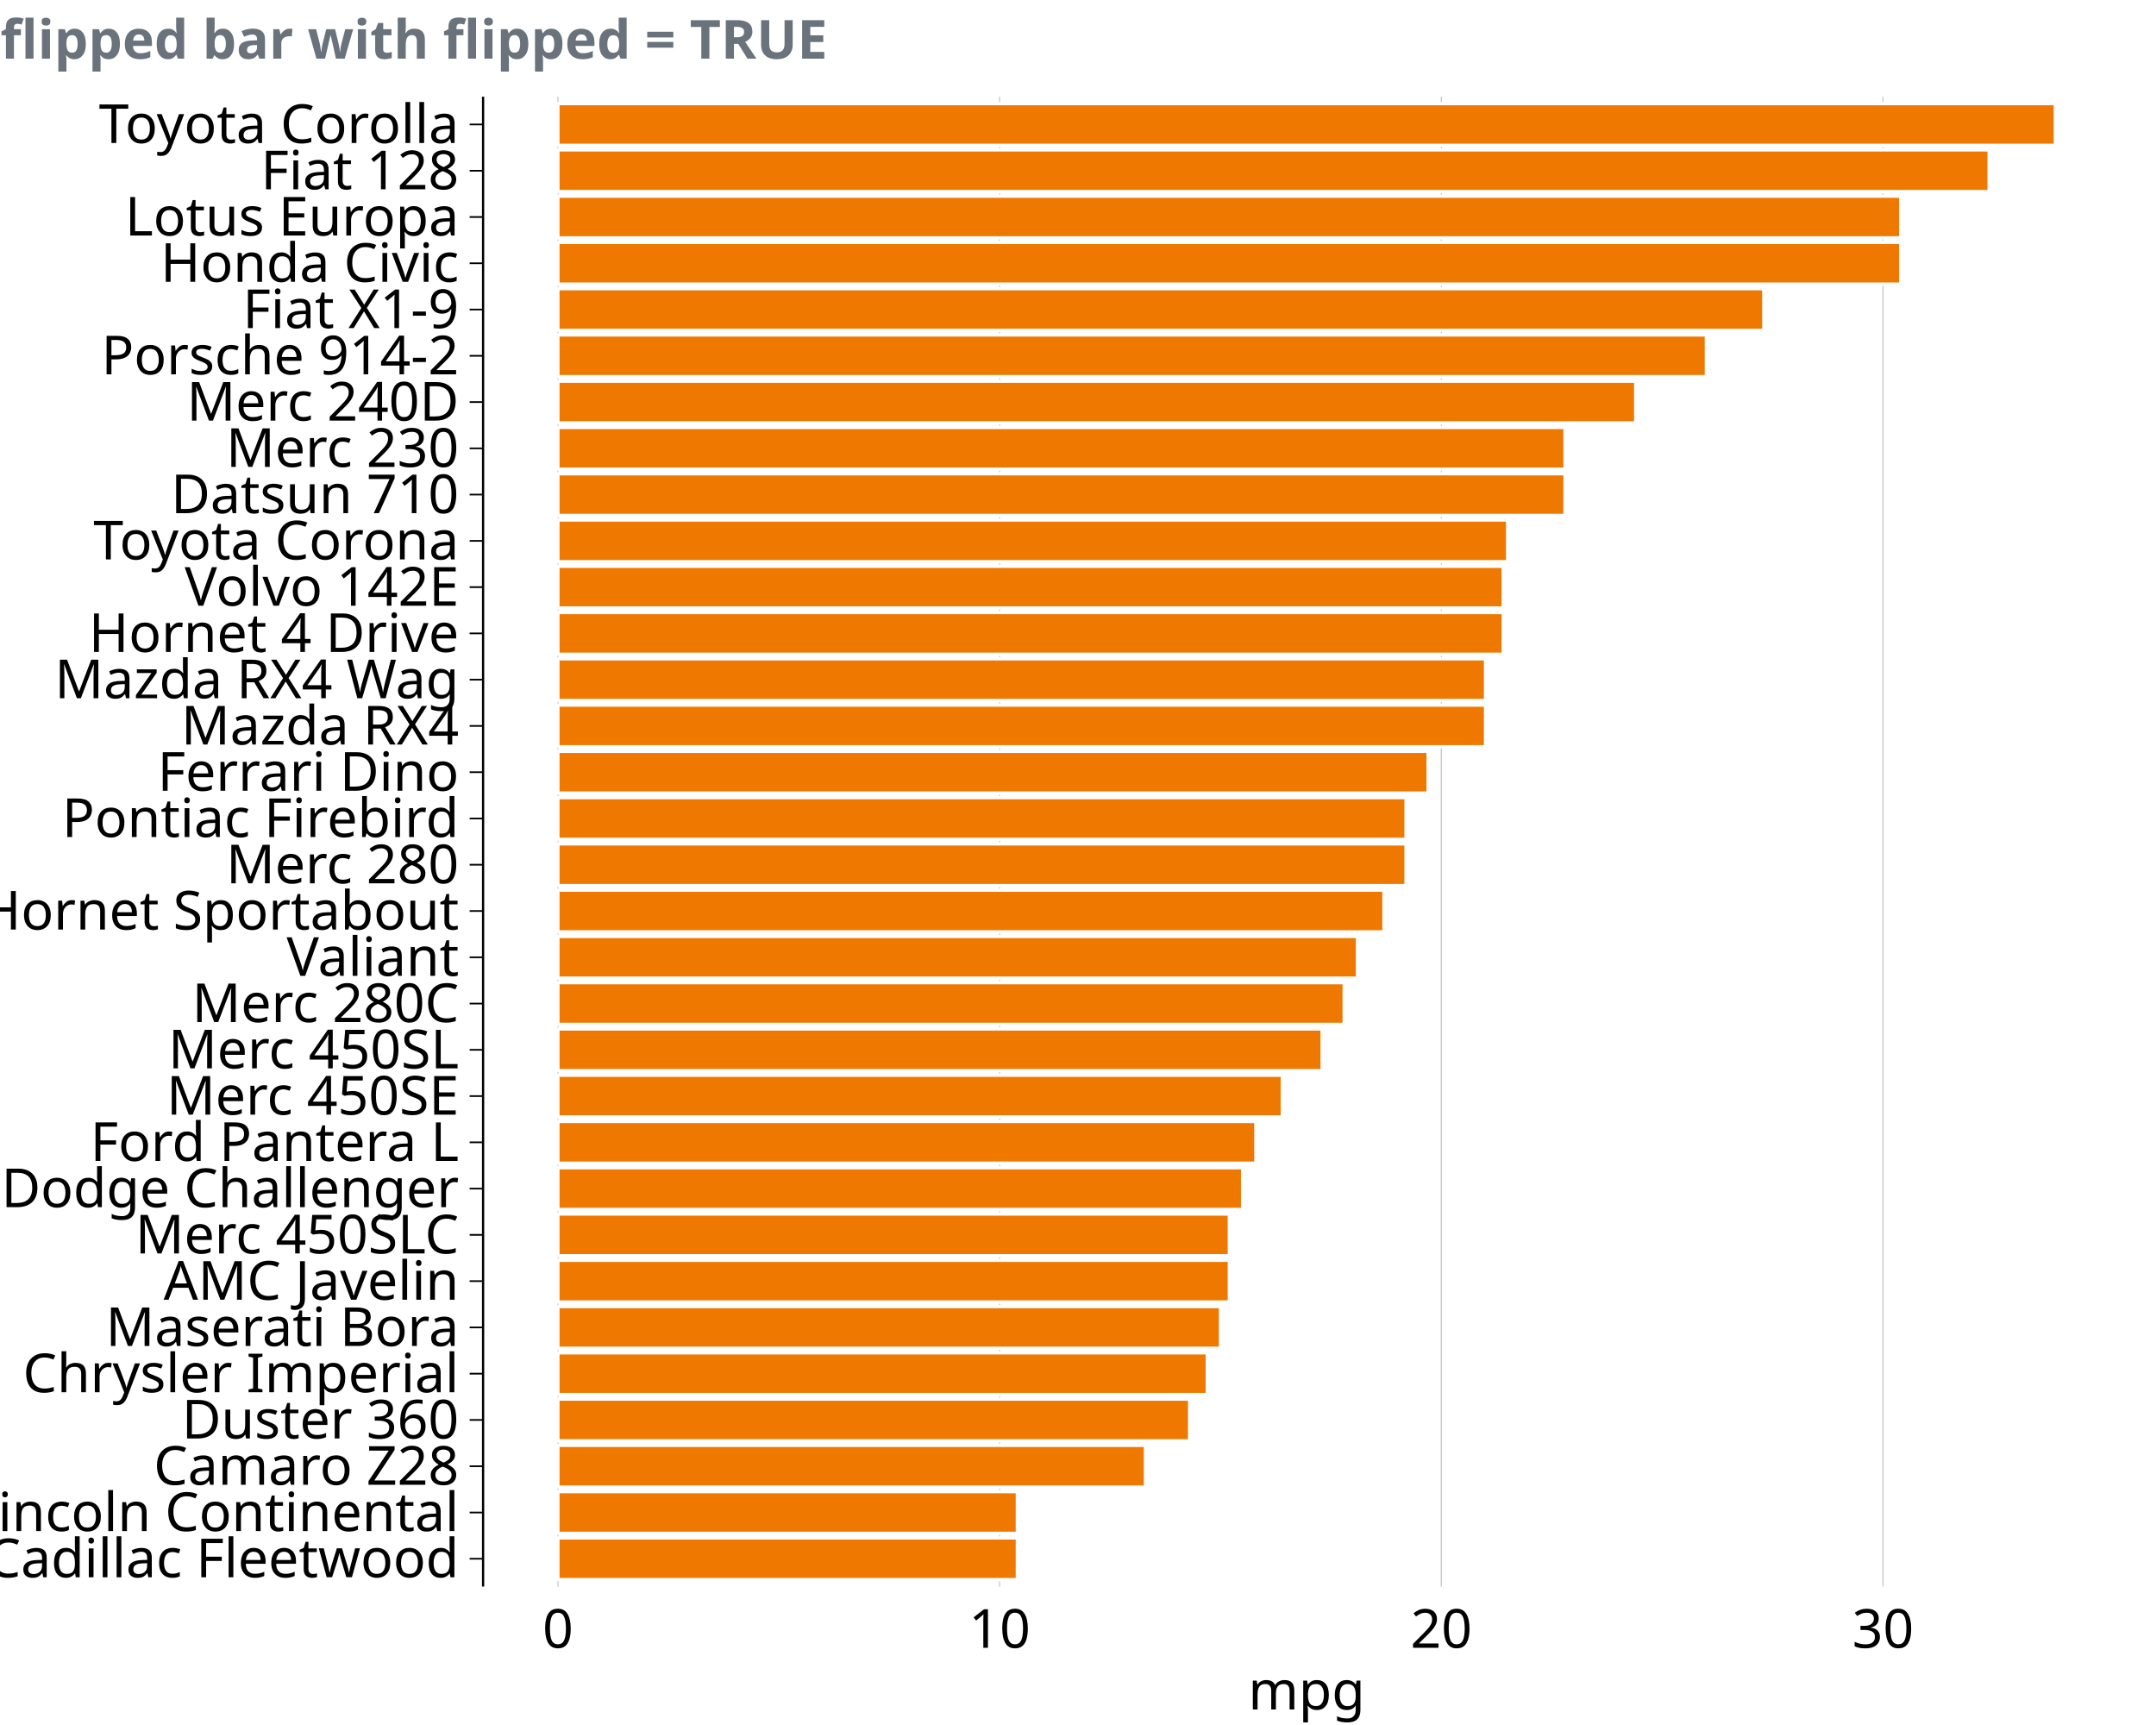
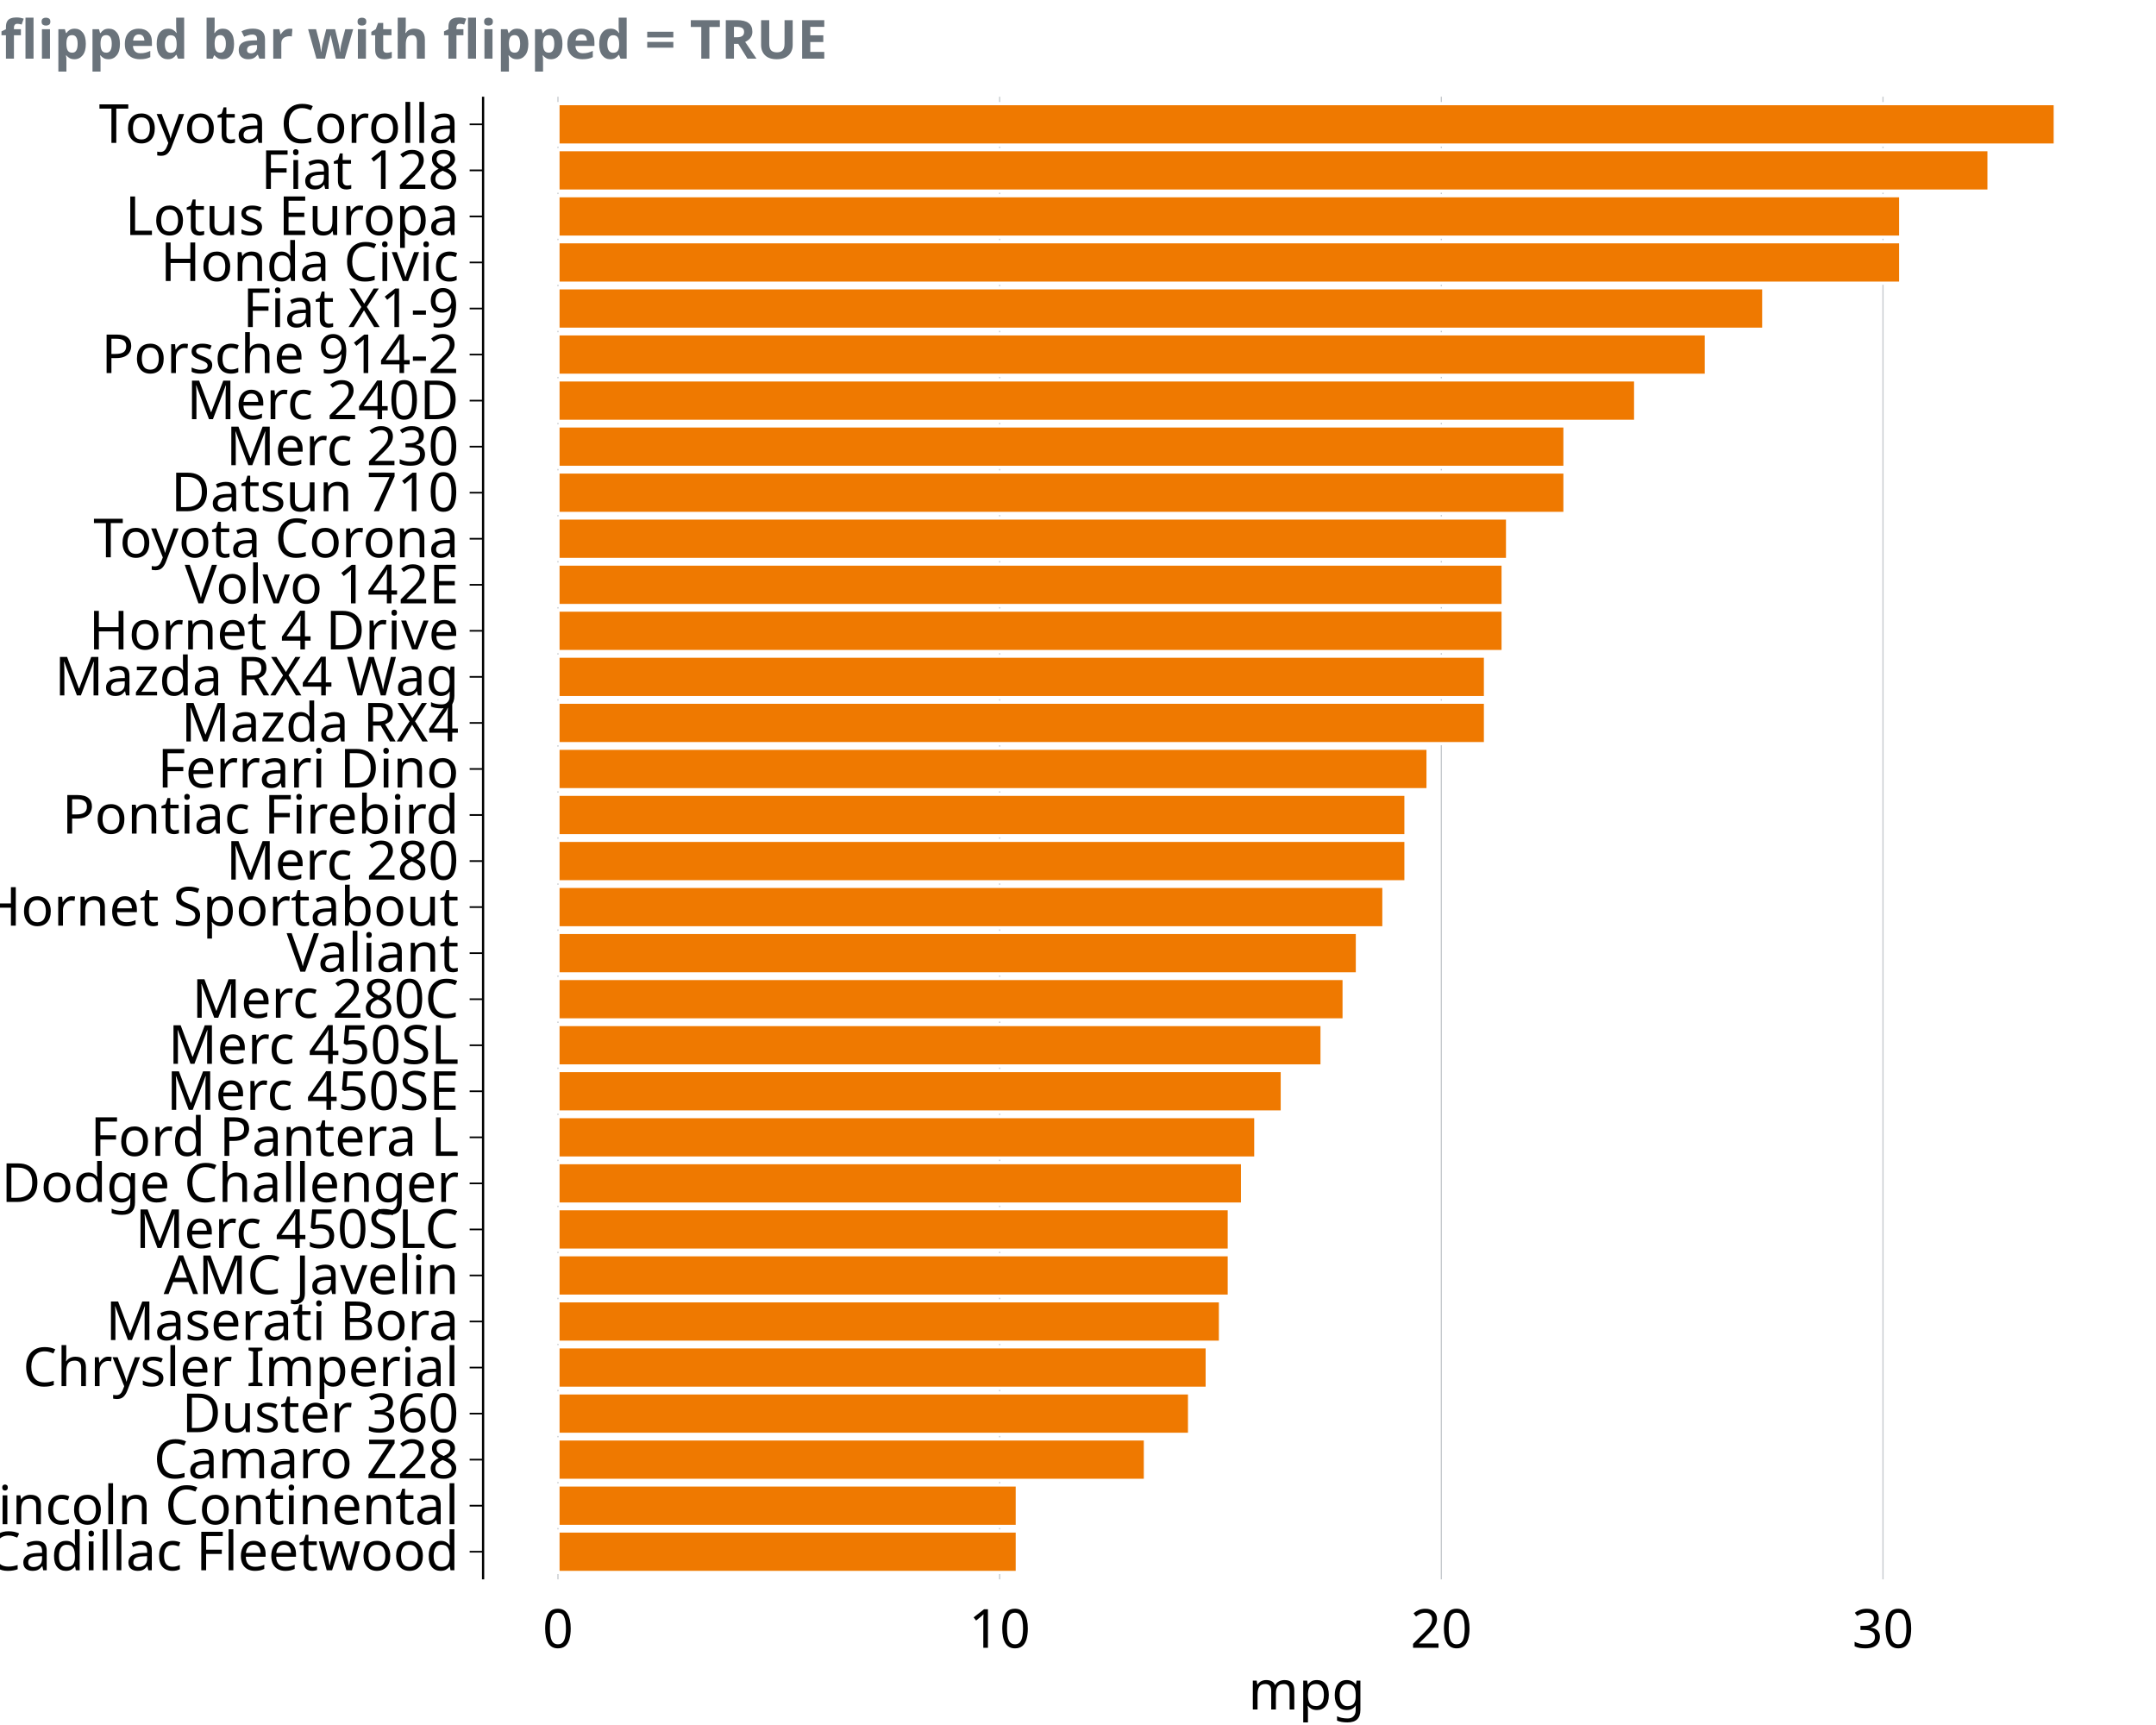
<svg xmlns="http://www.w3.org/2000/svg" class="svglite" data-engine-version="2.0" width="720.00pt" height="576.00pt" viewBox="0 0 720.00 576.00">
  <defs>
    <style type="text/css">
    .svglite line, .svglite polyline, .svglite polygon, .svglite path, .svglite rect, .svglite circle {
      fill: none;
      stroke: #000000;
      stroke-linecap: round;
      stroke-linejoin: round;
      stroke-miterlimit: 10.00;
    }
  </style>
  </defs>
  <rect width="100%" height="100%" style="stroke: none; fill: #FFFFFF;" />
  <defs>
    <clipPath id="cpMC4wMHw3MjAuMDB8MC4wMHw1NzYuMDA=">
      <rect x="0.00" y="0.00" width="720.00" height="576.00" />
    </clipPath>
  </defs>
  <g clip-path="url(#cpMC4wMHw3MjAuMDB8MC4wMHw1NzYuMDA=)">
    <rect x="0.00" y="0.00" width="720.00" height="576.00" style="stroke-width: 0.75; stroke: none; fill: #FFFFFF;" />
  </g>
  <defs>
-     <clipPath id="cpMTYxLjMzfDcxMS4zNnwzMi4yOXw1MjkuNzY=">
-       <rect x="161.33" y="32.29" width="550.03" height="497.47" />
+     <clipPath id="cpMTYxLjMzfDcxMS4zNnwzMi4yOXw1MjcuMzc=">
+       <rect x="161.33" y="32.29" width="550.03" height="495.08" />
    </clipPath>
  </defs>
-   <g clip-path="url(#cpMTYxLjMzfDcxMS4zNnwzMi4yOXw1MjkuNzY=)">
-     <rect x="161.33" y="32.29" width="550.03" height="497.47" style="stroke-width: 0.75; stroke: none; fill: #FFFFFF;" />
-     <polyline points="186.33,529.76 186.33,32.29 " style="stroke-width: 0.38; stroke: #C3C7CB; stroke-linecap: butt;" />
-     <polyline points="333.83,529.76 333.83,32.29 " style="stroke-width: 0.38; stroke: #C3C7CB; stroke-linecap: butt;" />
-     <polyline points="481.33,529.76 481.33,32.29 " style="stroke-width: 0.38; stroke: #C3C7CB; stroke-linecap: butt;" />
-     <polyline points="628.83,529.76 628.83,32.29 " style="stroke-width: 0.38; stroke: #C3C7CB; stroke-linecap: butt;" />
-     <rect x="186.33" y="235.45" width="309.75" height="13.90" style="stroke-width: 1.07; stroke: #FFFFFF; stroke-linecap: butt; stroke-linejoin: miter; fill: #EF7900;" />
-     <rect x="186.33" y="220.00" width="309.75" height="13.90" style="stroke-width: 1.07; stroke: #FFFFFF; stroke-linecap: butt; stroke-linejoin: miter; fill: #EF7900;" />
-     <rect x="186.33" y="158.20" width="336.30" height="13.90" style="stroke-width: 1.07; stroke: #FFFFFF; stroke-linecap: butt; stroke-linejoin: miter; fill: #EF7900;" />
-     <rect x="186.33" y="204.55" width="315.65" height="13.90" style="stroke-width: 1.07; stroke: #FFFFFF; stroke-linecap: butt; stroke-linejoin: miter; fill: #EF7900;" />
-     <rect x="186.33" y="297.25" width="275.83" height="13.90" style="stroke-width: 1.07; stroke: #FFFFFF; stroke-linecap: butt; stroke-linejoin: miter; fill: #EF7900;" />
-     <rect x="186.33" y="312.70" width="266.98" height="13.90" style="stroke-width: 1.07; stroke: #FFFFFF; stroke-linecap: butt; stroke-linejoin: miter; fill: #EF7900;" />
-     <rect x="186.33" y="467.19" width="210.93" height="13.90" style="stroke-width: 1.07; stroke: #FFFFFF; stroke-linecap: butt; stroke-linejoin: miter; fill: #EF7900;" />
-     <rect x="186.33" y="127.30" width="359.90" height="13.90" style="stroke-width: 1.07; stroke: #FFFFFF; stroke-linecap: butt; stroke-linejoin: miter; fill: #EF7900;" />
-     <rect x="186.33" y="142.75" width="336.30" height="13.90" style="stroke-width: 1.07; stroke: #FFFFFF; stroke-linecap: butt; stroke-linejoin: miter; fill: #EF7900;" />
-     <rect x="186.33" y="281.80" width="283.20" height="13.90" style="stroke-width: 1.07; stroke: #FFFFFF; stroke-linecap: butt; stroke-linejoin: miter; fill: #EF7900;" />
-     <rect x="186.33" y="328.14" width="262.55" height="13.90" style="stroke-width: 1.07; stroke: #FFFFFF; stroke-linecap: butt; stroke-linejoin: miter; fill: #EF7900;" />
-     <rect x="186.33" y="359.04" width="241.90" height="13.90" style="stroke-width: 1.07; stroke: #FFFFFF; stroke-linecap: butt; stroke-linejoin: miter; fill: #EF7900;" />
-     <rect x="186.33" y="343.59" width="255.18" height="13.90" style="stroke-width: 1.07; stroke: #FFFFFF; stroke-linecap: butt; stroke-linejoin: miter; fill: #EF7900;" />
-     <rect x="186.33" y="405.39" width="224.20" height="13.90" style="stroke-width: 1.07; stroke: #FFFFFF; stroke-linecap: butt; stroke-linejoin: miter; fill: #EF7900;" />
-     <rect x="186.33" y="513.54" width="153.40" height="13.90" style="stroke-width: 1.07; stroke: #FFFFFF; stroke-linecap: butt; stroke-linejoin: miter; fill: #EF7900;" />
-     <rect x="186.33" y="498.09" width="153.40" height="13.90" style="stroke-width: 1.07; stroke: #FFFFFF; stroke-linecap: butt; stroke-linejoin: miter; fill: #EF7900;" />
-     <rect x="186.33" y="451.74" width="216.83" height="13.90" style="stroke-width: 1.07; stroke: #FFFFFF; stroke-linecap: butt; stroke-linejoin: miter; fill: #EF7900;" />
-     <rect x="186.33" y="50.06" width="477.91" height="13.90" style="stroke-width: 1.07; stroke: #FFFFFF; stroke-linecap: butt; stroke-linejoin: miter; fill: #EF7900;" />
-     <rect x="186.33" y="80.96" width="448.41" height="13.90" style="stroke-width: 1.07; stroke: #FFFFFF; stroke-linecap: butt; stroke-linejoin: miter; fill: #EF7900;" />
-     <rect x="186.33" y="34.61" width="500.03" height="13.90" style="stroke-width: 1.07; stroke: #FFFFFF; stroke-linecap: butt; stroke-linejoin: miter; fill: #EF7900;" />
-     <rect x="186.33" y="173.65" width="317.13" height="13.90" style="stroke-width: 1.07; stroke: #FFFFFF; stroke-linecap: butt; stroke-linejoin: miter; fill: #EF7900;" />
-     <rect x="186.33" y="389.94" width="228.63" height="13.90" style="stroke-width: 1.07; stroke: #FFFFFF; stroke-linecap: butt; stroke-linejoin: miter; fill: #EF7900;" />
-     <rect x="186.33" y="420.84" width="224.20" height="13.90" style="stroke-width: 1.07; stroke: #FFFFFF; stroke-linecap: butt; stroke-linejoin: miter; fill: #EF7900;" />
-     <rect x="186.33" y="482.64" width="196.18" height="13.90" style="stroke-width: 1.07; stroke: #FFFFFF; stroke-linecap: butt; stroke-linejoin: miter; fill: #EF7900;" />
-     <rect x="186.33" y="266.35" width="283.20" height="13.90" style="stroke-width: 1.07; stroke: #FFFFFF; stroke-linecap: butt; stroke-linejoin: miter; fill: #EF7900;" />
-     <rect x="186.33" y="96.41" width="402.68" height="13.90" style="stroke-width: 1.07; stroke: #FFFFFF; stroke-linecap: butt; stroke-linejoin: miter; fill: #EF7900;" />
-     <rect x="186.33" y="111.85" width="383.50" height="13.90" style="stroke-width: 1.07; stroke: #FFFFFF; stroke-linecap: butt; stroke-linejoin: miter; fill: #EF7900;" />
-     <rect x="186.33" y="65.51" width="448.41" height="13.90" style="stroke-width: 1.07; stroke: #FFFFFF; stroke-linecap: butt; stroke-linejoin: miter; fill: #EF7900;" />
-     <rect x="186.33" y="374.49" width="233.05" height="13.90" style="stroke-width: 1.07; stroke: #FFFFFF; stroke-linecap: butt; stroke-linejoin: miter; fill: #EF7900;" />
-     <rect x="186.33" y="250.90" width="290.58" height="13.90" style="stroke-width: 1.07; stroke: #FFFFFF; stroke-linecap: butt; stroke-linejoin: miter; fill: #EF7900;" />
-     <rect x="186.33" y="436.29" width="221.25" height="13.90" style="stroke-width: 1.07; stroke: #FFFFFF; stroke-linecap: butt; stroke-linejoin: miter; fill: #EF7900;" />
-     <rect x="186.33" y="189.10" width="315.65" height="13.90" style="stroke-width: 1.07; stroke: #FFFFFF; stroke-linecap: butt; stroke-linejoin: miter; fill: #EF7900;" />
+   <g clip-path="url(#cpMTYxLjMzfDcxMS4zNnwzMi4yOXw1MjcuMzc=)">
+     <rect x="161.33" y="32.29" width="550.03" height="495.08" style="stroke-width: 0.75; stroke: none; fill: #FFFFFF;" />
+     <polyline points="186.33,527.37 186.33,32.29 " style="stroke-width: 0.38; stroke: #C3C7CB; stroke-linecap: butt;" />
+     <polyline points="333.83,527.37 333.83,32.29 " style="stroke-width: 0.38; stroke: #C3C7CB; stroke-linecap: butt;" />
+     <polyline points="481.33,527.37 481.33,32.29 " style="stroke-width: 0.38; stroke: #C3C7CB; stroke-linecap: butt;" />
+     <polyline points="628.83,527.37 628.83,32.29 " style="stroke-width: 0.38; stroke: #C3C7CB; stroke-linecap: butt;" />
+     <rect x="186.33" y="234.47" width="309.75" height="13.84" style="stroke-width: 1.07; stroke: #FFFFFF; stroke-linecap: butt; stroke-linejoin: miter; fill: #EF7900;" />
+     <rect x="186.33" y="219.10" width="309.75" height="13.84" style="stroke-width: 1.07; stroke: #FFFFFF; stroke-linecap: butt; stroke-linejoin: miter; fill: #EF7900;" />
+     <rect x="186.33" y="157.60" width="336.30" height="13.84" style="stroke-width: 1.07; stroke: #FFFFFF; stroke-linecap: butt; stroke-linejoin: miter; fill: #EF7900;" />
+     <rect x="186.33" y="203.72" width="315.65" height="13.84" style="stroke-width: 1.07; stroke: #FFFFFF; stroke-linecap: butt; stroke-linejoin: miter; fill: #EF7900;" />
+     <rect x="186.33" y="295.97" width="275.83" height="13.84" style="stroke-width: 1.07; stroke: #FFFFFF; stroke-linecap: butt; stroke-linejoin: miter; fill: #EF7900;" />
+     <rect x="186.33" y="311.35" width="266.98" height="13.84" style="stroke-width: 1.07; stroke: #FFFFFF; stroke-linecap: butt; stroke-linejoin: miter; fill: #EF7900;" />
+     <rect x="186.33" y="465.10" width="210.93" height="13.84" style="stroke-width: 1.07; stroke: #FFFFFF; stroke-linecap: butt; stroke-linejoin: miter; fill: #EF7900;" />
+     <rect x="186.33" y="126.85" width="359.90" height="13.84" style="stroke-width: 1.07; stroke: #FFFFFF; stroke-linecap: butt; stroke-linejoin: miter; fill: #EF7900;" />
+     <rect x="186.33" y="142.22" width="336.30" height="13.84" style="stroke-width: 1.07; stroke: #FFFFFF; stroke-linecap: butt; stroke-linejoin: miter; fill: #EF7900;" />
+     <rect x="186.33" y="280.60" width="283.20" height="13.84" style="stroke-width: 1.07; stroke: #FFFFFF; stroke-linecap: butt; stroke-linejoin: miter; fill: #EF7900;" />
+     <rect x="186.33" y="326.72" width="262.55" height="13.84" style="stroke-width: 1.07; stroke: #FFFFFF; stroke-linecap: butt; stroke-linejoin: miter; fill: #EF7900;" />
+     <rect x="186.33" y="357.47" width="241.90" height="13.84" style="stroke-width: 1.07; stroke: #FFFFFF; stroke-linecap: butt; stroke-linejoin: miter; fill: #EF7900;" />
+     <rect x="186.33" y="342.10" width="255.18" height="13.84" style="stroke-width: 1.07; stroke: #FFFFFF; stroke-linecap: butt; stroke-linejoin: miter; fill: #EF7900;" />
+     <rect x="186.33" y="403.60" width="224.20" height="13.84" style="stroke-width: 1.07; stroke: #FFFFFF; stroke-linecap: butt; stroke-linejoin: miter; fill: #EF7900;" />
+     <rect x="186.33" y="511.22" width="153.40" height="13.84" style="stroke-width: 1.07; stroke: #FFFFFF; stroke-linecap: butt; stroke-linejoin: miter; fill: #EF7900;" />
+     <rect x="186.33" y="495.85" width="153.40" height="13.84" style="stroke-width: 1.07; stroke: #FFFFFF; stroke-linecap: butt; stroke-linejoin: miter; fill: #EF7900;" />
+     <rect x="186.33" y="449.72" width="216.83" height="13.84" style="stroke-width: 1.07; stroke: #FFFFFF; stroke-linecap: butt; stroke-linejoin: miter; fill: #EF7900;" />
+     <rect x="186.33" y="49.97" width="477.91" height="13.84" style="stroke-width: 1.07; stroke: #FFFFFF; stroke-linecap: butt; stroke-linejoin: miter; fill: #EF7900;" />
+     <rect x="186.33" y="80.72" width="448.41" height="13.84" style="stroke-width: 1.07; stroke: #FFFFFF; stroke-linecap: butt; stroke-linejoin: miter; fill: #EF7900;" />
+     <rect x="186.33" y="34.60" width="500.03" height="13.84" style="stroke-width: 1.07; stroke: #FFFFFF; stroke-linecap: butt; stroke-linejoin: miter; fill: #EF7900;" />
+     <rect x="186.33" y="172.97" width="317.13" height="13.84" style="stroke-width: 1.07; stroke: #FFFFFF; stroke-linecap: butt; stroke-linejoin: miter; fill: #EF7900;" />
+     <rect x="186.33" y="388.22" width="228.63" height="13.84" style="stroke-width: 1.07; stroke: #FFFFFF; stroke-linecap: butt; stroke-linejoin: miter; fill: #EF7900;" />
+     <rect x="186.33" y="418.97" width="224.20" height="13.84" style="stroke-width: 1.07; stroke: #FFFFFF; stroke-linecap: butt; stroke-linejoin: miter; fill: #EF7900;" />
+     <rect x="186.33" y="480.47" width="196.18" height="13.84" style="stroke-width: 1.07; stroke: #FFFFFF; stroke-linecap: butt; stroke-linejoin: miter; fill: #EF7900;" />
+     <rect x="186.33" y="265.22" width="283.20" height="13.84" style="stroke-width: 1.07; stroke: #FFFFFF; stroke-linecap: butt; stroke-linejoin: miter; fill: #EF7900;" />
+     <rect x="186.33" y="96.10" width="402.68" height="13.84" style="stroke-width: 1.07; stroke: #FFFFFF; stroke-linecap: butt; stroke-linejoin: miter; fill: #EF7900;" />
+     <rect x="186.33" y="111.47" width="383.50" height="13.84" style="stroke-width: 1.07; stroke: #FFFFFF; stroke-linecap: butt; stroke-linejoin: miter; fill: #EF7900;" />
+     <rect x="186.33" y="65.35" width="448.41" height="13.84" style="stroke-width: 1.07; stroke: #FFFFFF; stroke-linecap: butt; stroke-linejoin: miter; fill: #EF7900;" />
+     <rect x="186.33" y="372.85" width="233.05" height="13.84" style="stroke-width: 1.07; stroke: #FFFFFF; stroke-linecap: butt; stroke-linejoin: miter; fill: #EF7900;" />
+     <rect x="186.33" y="249.85" width="290.58" height="13.84" style="stroke-width: 1.07; stroke: #FFFFFF; stroke-linecap: butt; stroke-linejoin: miter; fill: #EF7900;" />
+     <rect x="186.33" y="434.35" width="221.25" height="13.84" style="stroke-width: 1.07; stroke: #FFFFFF; stroke-linecap: butt; stroke-linejoin: miter; fill: #EF7900;" />
+     <rect x="186.33" y="188.35" width="315.65" height="13.84" style="stroke-width: 1.07; stroke: #FFFFFF; stroke-linecap: butt; stroke-linejoin: miter; fill: #EF7900;" />
  </g>
  <g clip-path="url(#cpMC4wMHw3MjAuMDB8MC4wMHw1NzYuMDA=)">
-     <polyline points="161.33,529.76 161.33,32.29 " style="stroke-width: 0.75; stroke-linecap: butt;" />
-     <text x="153.26" y="526.68" text-anchor="end" style="font-size: 18.00px; font-family: sans;" textLength="152.09px" lengthAdjust="spacingAndGlyphs">Cadillac Fleetwood</text>
-     <text x="153.26" y="511.23" text-anchor="end" style="font-size: 18.00px; font-family: sans;" textLength="153.11px" lengthAdjust="spacingAndGlyphs">Lincoln Continental</text>
-     <text x="153.26" y="495.78" text-anchor="end" style="font-size: 18.00px; font-family: sans;" textLength="100.05px" lengthAdjust="spacingAndGlyphs">Camaro Z28</text>
-     <text x="153.26" y="480.33" text-anchor="end" style="font-size: 18.00px; font-family: sans;" textLength="88.06px" lengthAdjust="spacingAndGlyphs">Duster 360</text>
-     <text x="153.26" y="464.89" text-anchor="end" style="font-size: 18.00px; font-family: sans;" textLength="136.05px" lengthAdjust="spacingAndGlyphs">Chrysler Imperial</text>
-     <text x="153.26" y="449.44" text-anchor="end" style="font-size: 18.00px; font-family: sans;" textLength="112.06px" lengthAdjust="spacingAndGlyphs">Maserati Bora</text>
-     <text x="153.26" y="433.99" text-anchor="end" style="font-size: 18.00px; font-family: sans;" textLength="101.06px" lengthAdjust="spacingAndGlyphs">AMC Javelin</text>
-     <text x="153.26" y="418.54" text-anchor="end" style="font-size: 18.00px; font-family: sans;" textLength="110.07px" lengthAdjust="spacingAndGlyphs">Merc 450SLC</text>
-     <text x="153.26" y="403.09" text-anchor="end" style="font-size: 18.00px; font-family: sans;" textLength="145.11px" lengthAdjust="spacingAndGlyphs">Dodge Challenger</text>
-     <text x="153.26" y="387.64" text-anchor="end" style="font-size: 18.00px; font-family: sans;" textLength="120.07px" lengthAdjust="spacingAndGlyphs">Ford Pantera L</text>
-     <text x="153.26" y="372.19" text-anchor="end" style="font-size: 18.00px; font-family: sans;" textLength="99.07px" lengthAdjust="spacingAndGlyphs">Merc 450SE</text>
-     <text x="153.26" y="356.74" text-anchor="end" style="font-size: 18.00px; font-family: sans;" textLength="97.07px" lengthAdjust="spacingAndGlyphs">Merc 450SL</text>
-     <text x="153.26" y="341.29" text-anchor="end" style="font-size: 18.00px; font-family: sans;" textLength="88.05px" lengthAdjust="spacingAndGlyphs">Merc 280C</text>
-     <text x="153.26" y="325.84" text-anchor="end" style="font-size: 18.00px; font-family: sans;" textLength="55.04px" lengthAdjust="spacingAndGlyphs">Valiant</text>
-     <text x="153.26" y="310.39" text-anchor="end" style="font-size: 18.00px; font-family: sans;" textLength="147.11px" lengthAdjust="spacingAndGlyphs">Hornet Sportabout</text>
-     <text x="153.26" y="294.94" text-anchor="end" style="font-size: 18.00px; font-family: sans;" textLength="75.05px" lengthAdjust="spacingAndGlyphs">Merc 280</text>
-     <text x="153.26" y="279.49" text-anchor="end" style="font-size: 18.00px; font-family: sans;" textLength="126.06px" lengthAdjust="spacingAndGlyphs">Pontiac Firebird</text>
-     <text x="153.26" y="264.04" text-anchor="end" style="font-size: 18.00px; font-family: sans;" textLength="95.02px" lengthAdjust="spacingAndGlyphs">Ferrari Dino</text>
-     <text x="153.26" y="248.60" text-anchor="end" style="font-size: 18.00px; font-family: sans;" textLength="94.07px" lengthAdjust="spacingAndGlyphs">Mazda RX4</text>
-     <text x="153.26" y="233.15" text-anchor="end" style="font-size: 18.00px; font-family: sans;" textLength="136.08px" lengthAdjust="spacingAndGlyphs">Mazda RX4 Wag</text>
-     <text x="153.26" y="217.70" text-anchor="end" style="font-size: 18.00px; font-family: sans;" textLength="116.06px" lengthAdjust="spacingAndGlyphs">Hornet 4 Drive</text>
-     <text x="153.26" y="202.25" text-anchor="end" style="font-size: 18.00px; font-family: sans;" textLength="92.08px" lengthAdjust="spacingAndGlyphs">Volvo 142E</text>
-     <text x="153.26" y="186.80" text-anchor="end" style="font-size: 18.00px; font-family: sans;" textLength="119.08px" lengthAdjust="spacingAndGlyphs">Toyota Corona</text>
-     <text x="153.26" y="171.35" text-anchor="end" style="font-size: 18.00px; font-family: sans;" textLength="92.08px" lengthAdjust="spacingAndGlyphs">Datsun 710</text>
-     <text x="153.26" y="155.90" text-anchor="end" style="font-size: 18.00px; font-family: sans;" textLength="75.05px" lengthAdjust="spacingAndGlyphs">Merc 230</text>
-     <text x="153.26" y="140.45" text-anchor="end" style="font-size: 18.00px; font-family: sans;" textLength="88.05px" lengthAdjust="spacingAndGlyphs">Merc 240D</text>
-     <text x="153.26" y="125.00" text-anchor="end" style="font-size: 18.00px; font-family: sans;" textLength="117.09px" lengthAdjust="spacingAndGlyphs">Porsche 914-2</text>
-     <text x="153.26" y="109.55" text-anchor="end" style="font-size: 18.00px; font-family: sans;" textLength="73.03px" lengthAdjust="spacingAndGlyphs">Fiat X1-9</text>
-     <text x="153.26" y="94.10" text-anchor="end" style="font-size: 18.00px; font-family: sans;" textLength="97.06px" lengthAdjust="spacingAndGlyphs">Honda Civic</text>
-     <text x="153.26" y="78.65" text-anchor="end" style="font-size: 18.00px; font-family: sans;" textLength="107.09px" lengthAdjust="spacingAndGlyphs">Lotus Europa</text>
-     <text x="153.26" y="63.20" text-anchor="end" style="font-size: 18.00px; font-family: sans;" textLength="65.04px" lengthAdjust="spacingAndGlyphs">Fiat 128</text>
-     <text x="153.26" y="47.75" text-anchor="end" style="font-size: 18.00px; font-family: sans;" textLength="117.06px" lengthAdjust="spacingAndGlyphs">Toyota Corolla</text>
-     <polyline points="156.84,520.49 161.33,520.49 " style="stroke-width: 0.56; stroke-linecap: butt;" />
-     <polyline points="156.84,505.04 161.33,505.04 " style="stroke-width: 0.56; stroke-linecap: butt;" />
-     <polyline points="156.84,489.59 161.33,489.59 " style="stroke-width: 0.56; stroke-linecap: butt;" />
-     <polyline points="156.84,474.14 161.33,474.14 " style="stroke-width: 0.56; stroke-linecap: butt;" />
-     <polyline points="156.84,458.69 161.33,458.69 " style="stroke-width: 0.56; stroke-linecap: butt;" />
-     <polyline points="156.84,443.24 161.33,443.24 " style="stroke-width: 0.56; stroke-linecap: butt;" />
-     <polyline points="156.84,427.79 161.33,427.79 " style="stroke-width: 0.56; stroke-linecap: butt;" />
-     <polyline points="156.84,412.34 161.33,412.34 " style="stroke-width: 0.56; stroke-linecap: butt;" />
-     <polyline points="156.84,396.89 161.33,396.89 " style="stroke-width: 0.56; stroke-linecap: butt;" />
-     <polyline points="156.84,381.44 161.33,381.44 " style="stroke-width: 0.56; stroke-linecap: butt;" />
-     <polyline points="156.84,366.00 161.33,366.00 " style="stroke-width: 0.56; stroke-linecap: butt;" />
-     <polyline points="156.84,350.55 161.33,350.55 " style="stroke-width: 0.56; stroke-linecap: butt;" />
-     <polyline points="156.84,335.10 161.33,335.10 " style="stroke-width: 0.56; stroke-linecap: butt;" />
-     <polyline points="156.84,319.65 161.33,319.65 " style="stroke-width: 0.56; stroke-linecap: butt;" />
-     <polyline points="156.84,304.20 161.33,304.20 " style="stroke-width: 0.56; stroke-linecap: butt;" />
-     <polyline points="156.84,288.75 161.33,288.75 " style="stroke-width: 0.56; stroke-linecap: butt;" />
-     <polyline points="156.84,273.30 161.33,273.30 " style="stroke-width: 0.56; stroke-linecap: butt;" />
-     <polyline points="156.84,257.85 161.33,257.85 " style="stroke-width: 0.56; stroke-linecap: butt;" />
-     <polyline points="156.84,242.40 161.33,242.40 " style="stroke-width: 0.56; stroke-linecap: butt;" />
-     <polyline points="156.84,226.95 161.33,226.95 " style="stroke-width: 0.56; stroke-linecap: butt;" />
-     <polyline points="156.84,211.50 161.33,211.50 " style="stroke-width: 0.56; stroke-linecap: butt;" />
-     <polyline points="156.84,196.05 161.33,196.05 " style="stroke-width: 0.56; stroke-linecap: butt;" />
-     <polyline points="156.84,180.60 161.33,180.60 " style="stroke-width: 0.56; stroke-linecap: butt;" />
-     <polyline points="156.84,165.15 161.33,165.15 " style="stroke-width: 0.56; stroke-linecap: butt;" />
-     <polyline points="156.84,149.71 161.33,149.71 " style="stroke-width: 0.56; stroke-linecap: butt;" />
-     <polyline points="156.84,134.26 161.33,134.26 " style="stroke-width: 0.56; stroke-linecap: butt;" />
-     <polyline points="156.84,118.81 161.33,118.81 " style="stroke-width: 0.56; stroke-linecap: butt;" />
-     <polyline points="156.84,103.36 161.33,103.36 " style="stroke-width: 0.56; stroke-linecap: butt;" />
-     <polyline points="156.84,87.91 161.33,87.91 " style="stroke-width: 0.56; stroke-linecap: butt;" />
-     <polyline points="156.84,72.46 161.33,72.46 " style="stroke-width: 0.56; stroke-linecap: butt;" />
-     <polyline points="156.84,57.01 161.33,57.01 " style="stroke-width: 0.56; stroke-linecap: butt;" />
-     <polyline points="156.84,41.56 161.33,41.56 " style="stroke-width: 0.56; stroke-linecap: butt;" />
+     <polyline points="161.33,527.37 161.33,32.29 " style="stroke-width: 0.75; stroke-linecap: butt;" />
+     <text x="153.26" y="524.34" text-anchor="end" style="font-size: 18.00px; font-family: sans;" textLength="152.09px" lengthAdjust="spacingAndGlyphs">Cadillac Fleetwood</text>
+     <text x="153.26" y="508.96" text-anchor="end" style="font-size: 18.00px; font-family: sans;" textLength="153.11px" lengthAdjust="spacingAndGlyphs">Lincoln Continental</text>
+     <text x="153.26" y="493.59" text-anchor="end" style="font-size: 18.00px; font-family: sans;" textLength="100.05px" lengthAdjust="spacingAndGlyphs">Camaro Z28</text>
+     <text x="153.26" y="478.21" text-anchor="end" style="font-size: 18.00px; font-family: sans;" textLength="88.06px" lengthAdjust="spacingAndGlyphs">Duster 360</text>
+     <text x="153.26" y="462.84" text-anchor="end" style="font-size: 18.00px; font-family: sans;" textLength="136.05px" lengthAdjust="spacingAndGlyphs">Chrysler Imperial</text>
+     <text x="153.26" y="447.46" text-anchor="end" style="font-size: 18.00px; font-family: sans;" textLength="112.06px" lengthAdjust="spacingAndGlyphs">Maserati Bora</text>
+     <text x="153.26" y="432.09" text-anchor="end" style="font-size: 18.00px; font-family: sans;" textLength="101.06px" lengthAdjust="spacingAndGlyphs">AMC Javelin</text>
+     <text x="153.26" y="416.71" text-anchor="end" style="font-size: 18.00px; font-family: sans;" textLength="110.07px" lengthAdjust="spacingAndGlyphs">Merc 450SLC</text>
+     <text x="153.26" y="401.34" text-anchor="end" style="font-size: 18.00px; font-family: sans;" textLength="145.11px" lengthAdjust="spacingAndGlyphs">Dodge Challenger</text>
+     <text x="153.26" y="385.96" text-anchor="end" style="font-size: 18.00px; font-family: sans;" textLength="120.07px" lengthAdjust="spacingAndGlyphs">Ford Pantera L</text>
+     <text x="153.26" y="370.59" text-anchor="end" style="font-size: 18.00px; font-family: sans;" textLength="99.07px" lengthAdjust="spacingAndGlyphs">Merc 450SE</text>
+     <text x="153.26" y="355.21" text-anchor="end" style="font-size: 18.00px; font-family: sans;" textLength="97.07px" lengthAdjust="spacingAndGlyphs">Merc 450SL</text>
+     <text x="153.26" y="339.84" text-anchor="end" style="font-size: 18.00px; font-family: sans;" textLength="88.05px" lengthAdjust="spacingAndGlyphs">Merc 280C</text>
+     <text x="153.26" y="324.46" text-anchor="end" style="font-size: 18.00px; font-family: sans;" textLength="55.04px" lengthAdjust="spacingAndGlyphs">Valiant</text>
+     <text x="153.26" y="309.09" text-anchor="end" style="font-size: 18.00px; font-family: sans;" textLength="147.11px" lengthAdjust="spacingAndGlyphs">Hornet Sportabout</text>
+     <text x="153.26" y="293.71" text-anchor="end" style="font-size: 18.00px; font-family: sans;" textLength="75.05px" lengthAdjust="spacingAndGlyphs">Merc 280</text>
+     <text x="153.26" y="278.34" text-anchor="end" style="font-size: 18.00px; font-family: sans;" textLength="126.06px" lengthAdjust="spacingAndGlyphs">Pontiac Firebird</text>
+     <text x="153.26" y="262.96" text-anchor="end" style="font-size: 18.00px; font-family: sans;" textLength="95.02px" lengthAdjust="spacingAndGlyphs">Ferrari Dino</text>
+     <text x="153.26" y="247.59" text-anchor="end" style="font-size: 18.00px; font-family: sans;" textLength="94.07px" lengthAdjust="spacingAndGlyphs">Mazda RX4</text>
+     <text x="153.26" y="232.21" text-anchor="end" style="font-size: 18.00px; font-family: sans;" textLength="136.08px" lengthAdjust="spacingAndGlyphs">Mazda RX4 Wag</text>
+     <text x="153.26" y="216.84" text-anchor="end" style="font-size: 18.00px; font-family: sans;" textLength="116.06px" lengthAdjust="spacingAndGlyphs">Hornet 4 Drive</text>
+     <text x="153.26" y="201.46" text-anchor="end" style="font-size: 18.00px; font-family: sans;" textLength="92.08px" lengthAdjust="spacingAndGlyphs">Volvo 142E</text>
+     <text x="153.26" y="186.09" text-anchor="end" style="font-size: 18.00px; font-family: sans;" textLength="119.08px" lengthAdjust="spacingAndGlyphs">Toyota Corona</text>
+     <text x="153.26" y="170.71" text-anchor="end" style="font-size: 18.00px; font-family: sans;" textLength="92.08px" lengthAdjust="spacingAndGlyphs">Datsun 710</text>
+     <text x="153.26" y="155.33" text-anchor="end" style="font-size: 18.00px; font-family: sans;" textLength="75.05px" lengthAdjust="spacingAndGlyphs">Merc 230</text>
+     <text x="153.26" y="139.96" text-anchor="end" style="font-size: 18.00px; font-family: sans;" textLength="88.05px" lengthAdjust="spacingAndGlyphs">Merc 240D</text>
+     <text x="153.26" y="124.58" text-anchor="end" style="font-size: 18.00px; font-family: sans;" textLength="117.09px" lengthAdjust="spacingAndGlyphs">Porsche 914-2</text>
+     <text x="153.26" y="109.21" text-anchor="end" style="font-size: 18.00px; font-family: sans;" textLength="73.03px" lengthAdjust="spacingAndGlyphs">Fiat X1-9</text>
+     <text x="153.26" y="93.83" text-anchor="end" style="font-size: 18.00px; font-family: sans;" textLength="97.06px" lengthAdjust="spacingAndGlyphs">Honda Civic</text>
+     <text x="153.26" y="78.46" text-anchor="end" style="font-size: 18.00px; font-family: sans;" textLength="107.09px" lengthAdjust="spacingAndGlyphs">Lotus Europa</text>
+     <text x="153.26" y="63.08" text-anchor="end" style="font-size: 18.00px; font-family: sans;" textLength="65.04px" lengthAdjust="spacingAndGlyphs">Fiat 128</text>
+     <text x="153.26" y="47.71" text-anchor="end" style="font-size: 18.00px; font-family: sans;" textLength="117.06px" lengthAdjust="spacingAndGlyphs">Toyota Corolla</text>
+     <polyline points="156.84,518.14 161.33,518.14 " style="stroke-width: 0.56; stroke-linecap: butt;" />
+     <polyline points="156.84,502.77 161.33,502.77 " style="stroke-width: 0.56; stroke-linecap: butt;" />
+     <polyline points="156.84,487.39 161.33,487.39 " style="stroke-width: 0.56; stroke-linecap: butt;" />
+     <polyline points="156.84,472.02 161.33,472.02 " style="stroke-width: 0.56; stroke-linecap: butt;" />
+     <polyline points="156.84,456.64 161.33,456.64 " style="stroke-width: 0.56; stroke-linecap: butt;" />
+     <polyline points="156.84,441.27 161.33,441.27 " style="stroke-width: 0.56; stroke-linecap: butt;" />
+     <polyline points="156.84,425.89 161.33,425.89 " style="stroke-width: 0.56; stroke-linecap: butt;" />
+     <polyline points="156.84,410.52 161.33,410.52 " style="stroke-width: 0.56; stroke-linecap: butt;" />
+     <polyline points="156.84,395.14 161.33,395.14 " style="stroke-width: 0.56; stroke-linecap: butt;" />
+     <polyline points="156.84,379.77 161.33,379.77 " style="stroke-width: 0.56; stroke-linecap: butt;" />
+     <polyline points="156.84,364.39 161.33,364.39 " style="stroke-width: 0.56; stroke-linecap: butt;" />
+     <polyline points="156.84,349.02 161.33,349.02 " style="stroke-width: 0.56; stroke-linecap: butt;" />
+     <polyline points="156.84,333.64 161.33,333.64 " style="stroke-width: 0.56; stroke-linecap: butt;" />
+     <polyline points="156.84,318.27 161.33,318.27 " style="stroke-width: 0.56; stroke-linecap: butt;" />
+     <polyline points="156.84,302.89 161.33,302.89 " style="stroke-width: 0.56; stroke-linecap: butt;" />
+     <polyline points="156.84,287.52 161.33,287.52 " style="stroke-width: 0.56; stroke-linecap: butt;" />
+     <polyline points="156.84,272.14 161.33,272.14 " style="stroke-width: 0.56; stroke-linecap: butt;" />
+     <polyline points="156.84,256.77 161.33,256.77 " style="stroke-width: 0.56; stroke-linecap: butt;" />
+     <polyline points="156.84,241.39 161.33,241.39 " style="stroke-width: 0.56; stroke-linecap: butt;" />
+     <polyline points="156.84,226.02 161.33,226.02 " style="stroke-width: 0.56; stroke-linecap: butt;" />
+     <polyline points="156.84,210.64 161.33,210.64 " style="stroke-width: 0.56; stroke-linecap: butt;" />
+     <polyline points="156.84,195.27 161.33,195.27 " style="stroke-width: 0.56; stroke-linecap: butt;" />
+     <polyline points="156.84,179.89 161.33,179.89 " style="stroke-width: 0.56; stroke-linecap: butt;" />
+     <polyline points="156.84,164.52 161.33,164.52 " style="stroke-width: 0.56; stroke-linecap: butt;" />
+     <polyline points="156.84,149.14 161.33,149.14 " style="stroke-width: 0.56; stroke-linecap: butt;" />
+     <polyline points="156.84,133.77 161.33,133.77 " style="stroke-width: 0.56; stroke-linecap: butt;" />
+     <polyline points="156.84,118.39 161.33,118.39 " style="stroke-width: 0.56; stroke-linecap: butt;" />
+     <polyline points="156.84,103.02 161.33,103.02 " style="stroke-width: 0.56; stroke-linecap: butt;" />
+     <polyline points="156.84,87.64 161.33,87.64 " style="stroke-width: 0.56; stroke-linecap: butt;" />
+     <polyline points="156.84,72.27 161.33,72.27 " style="stroke-width: 0.56; stroke-linecap: butt;" />
+     <polyline points="156.84,56.89 161.33,56.89 " style="stroke-width: 0.56; stroke-linecap: butt;" />
+     <polyline points="156.84,41.52 161.33,41.52 " style="stroke-width: 0.56; stroke-linecap: butt;" />
    <text x="186.33" y="550.22" text-anchor="middle" style="font-size: 18.00px; font-family: sans;" textLength="10.01px" lengthAdjust="spacingAndGlyphs">0</text>
    <text x="333.83" y="550.22" text-anchor="middle" style="font-size: 18.00px; font-family: sans;" textLength="20.02px" lengthAdjust="spacingAndGlyphs">10</text>
    <text x="481.33" y="550.22" text-anchor="middle" style="font-size: 18.00px; font-family: sans;" textLength="20.02px" lengthAdjust="spacingAndGlyphs">20</text>
    <text x="628.83" y="550.22" text-anchor="middle" style="font-size: 18.00px; font-family: sans;" textLength="20.02px" lengthAdjust="spacingAndGlyphs">30</text>
    <text x="436.34" y="570.82" text-anchor="middle" style="font-size: 18.00px; font-family: sans;" textLength="35.02px" lengthAdjust="spacingAndGlyphs">mpg</text>
    <text x="0.14" y="19.59" style="font-size: 18.00px; font-weight: bold; fill: #6A737B; font-family: sans;" textLength="248.64px" lengthAdjust="spacingAndGlyphs">flipped bar with flipped = TRUE</text>
  </g>
</svg>
